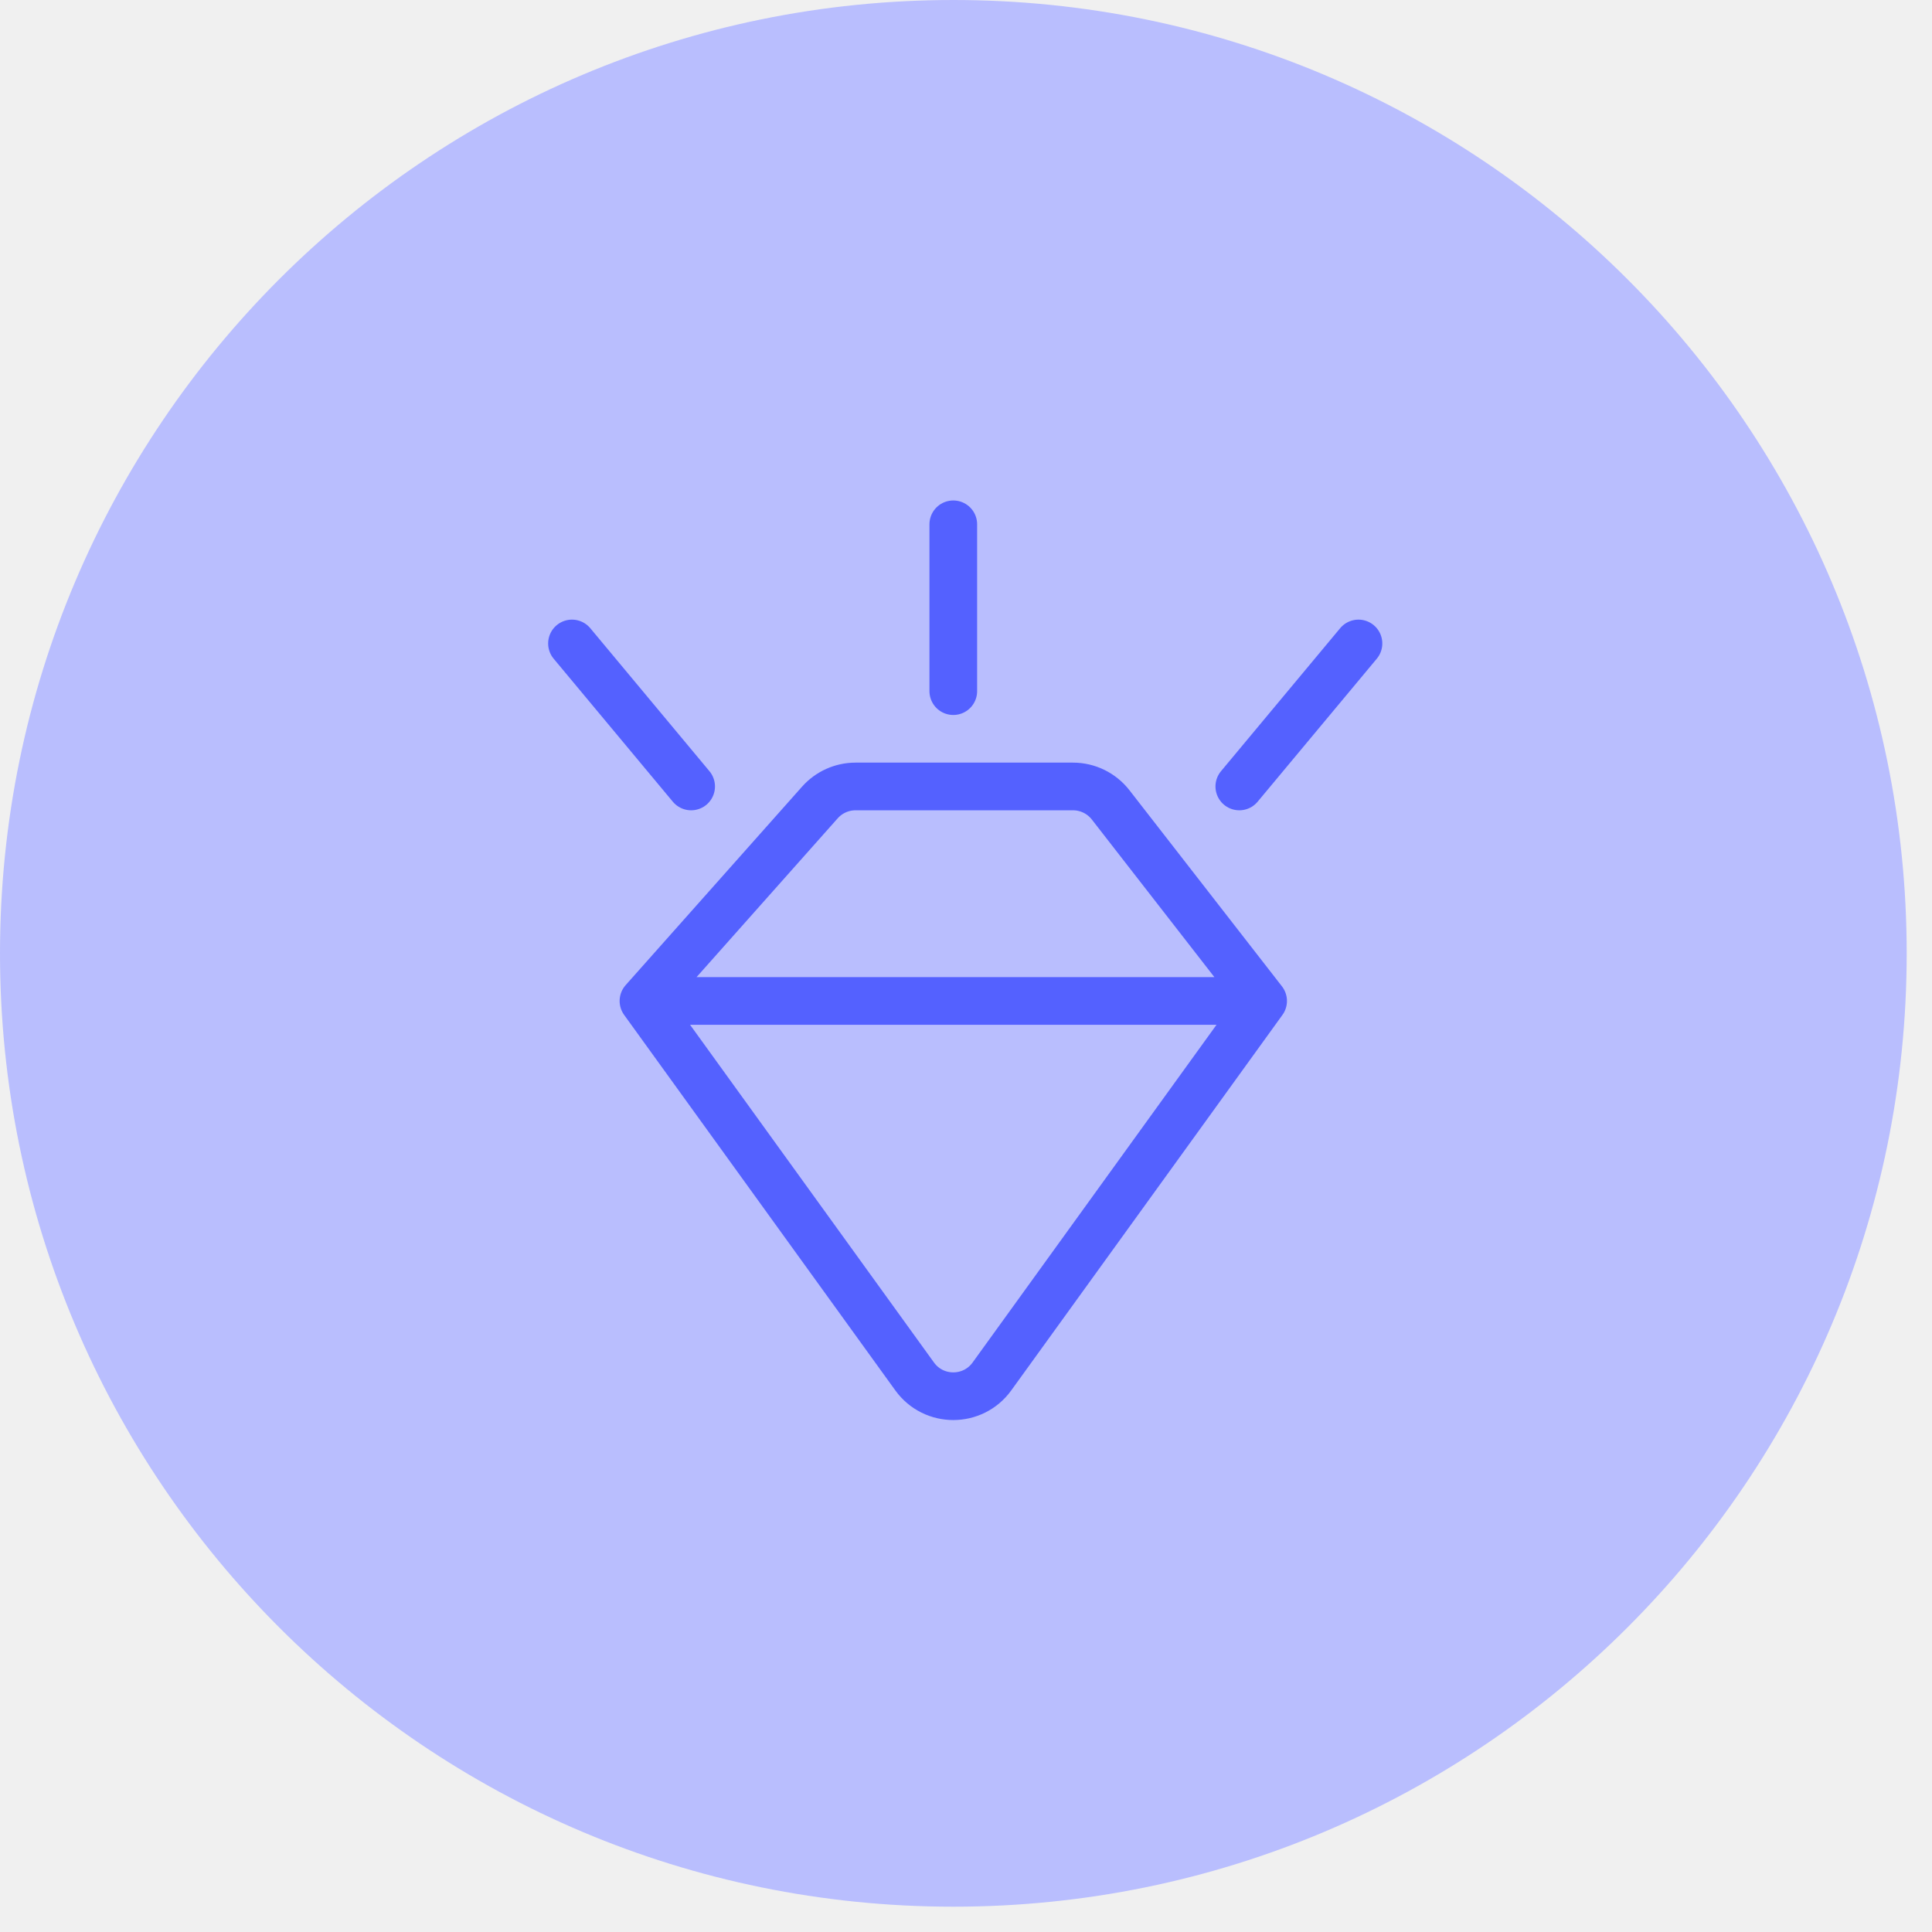
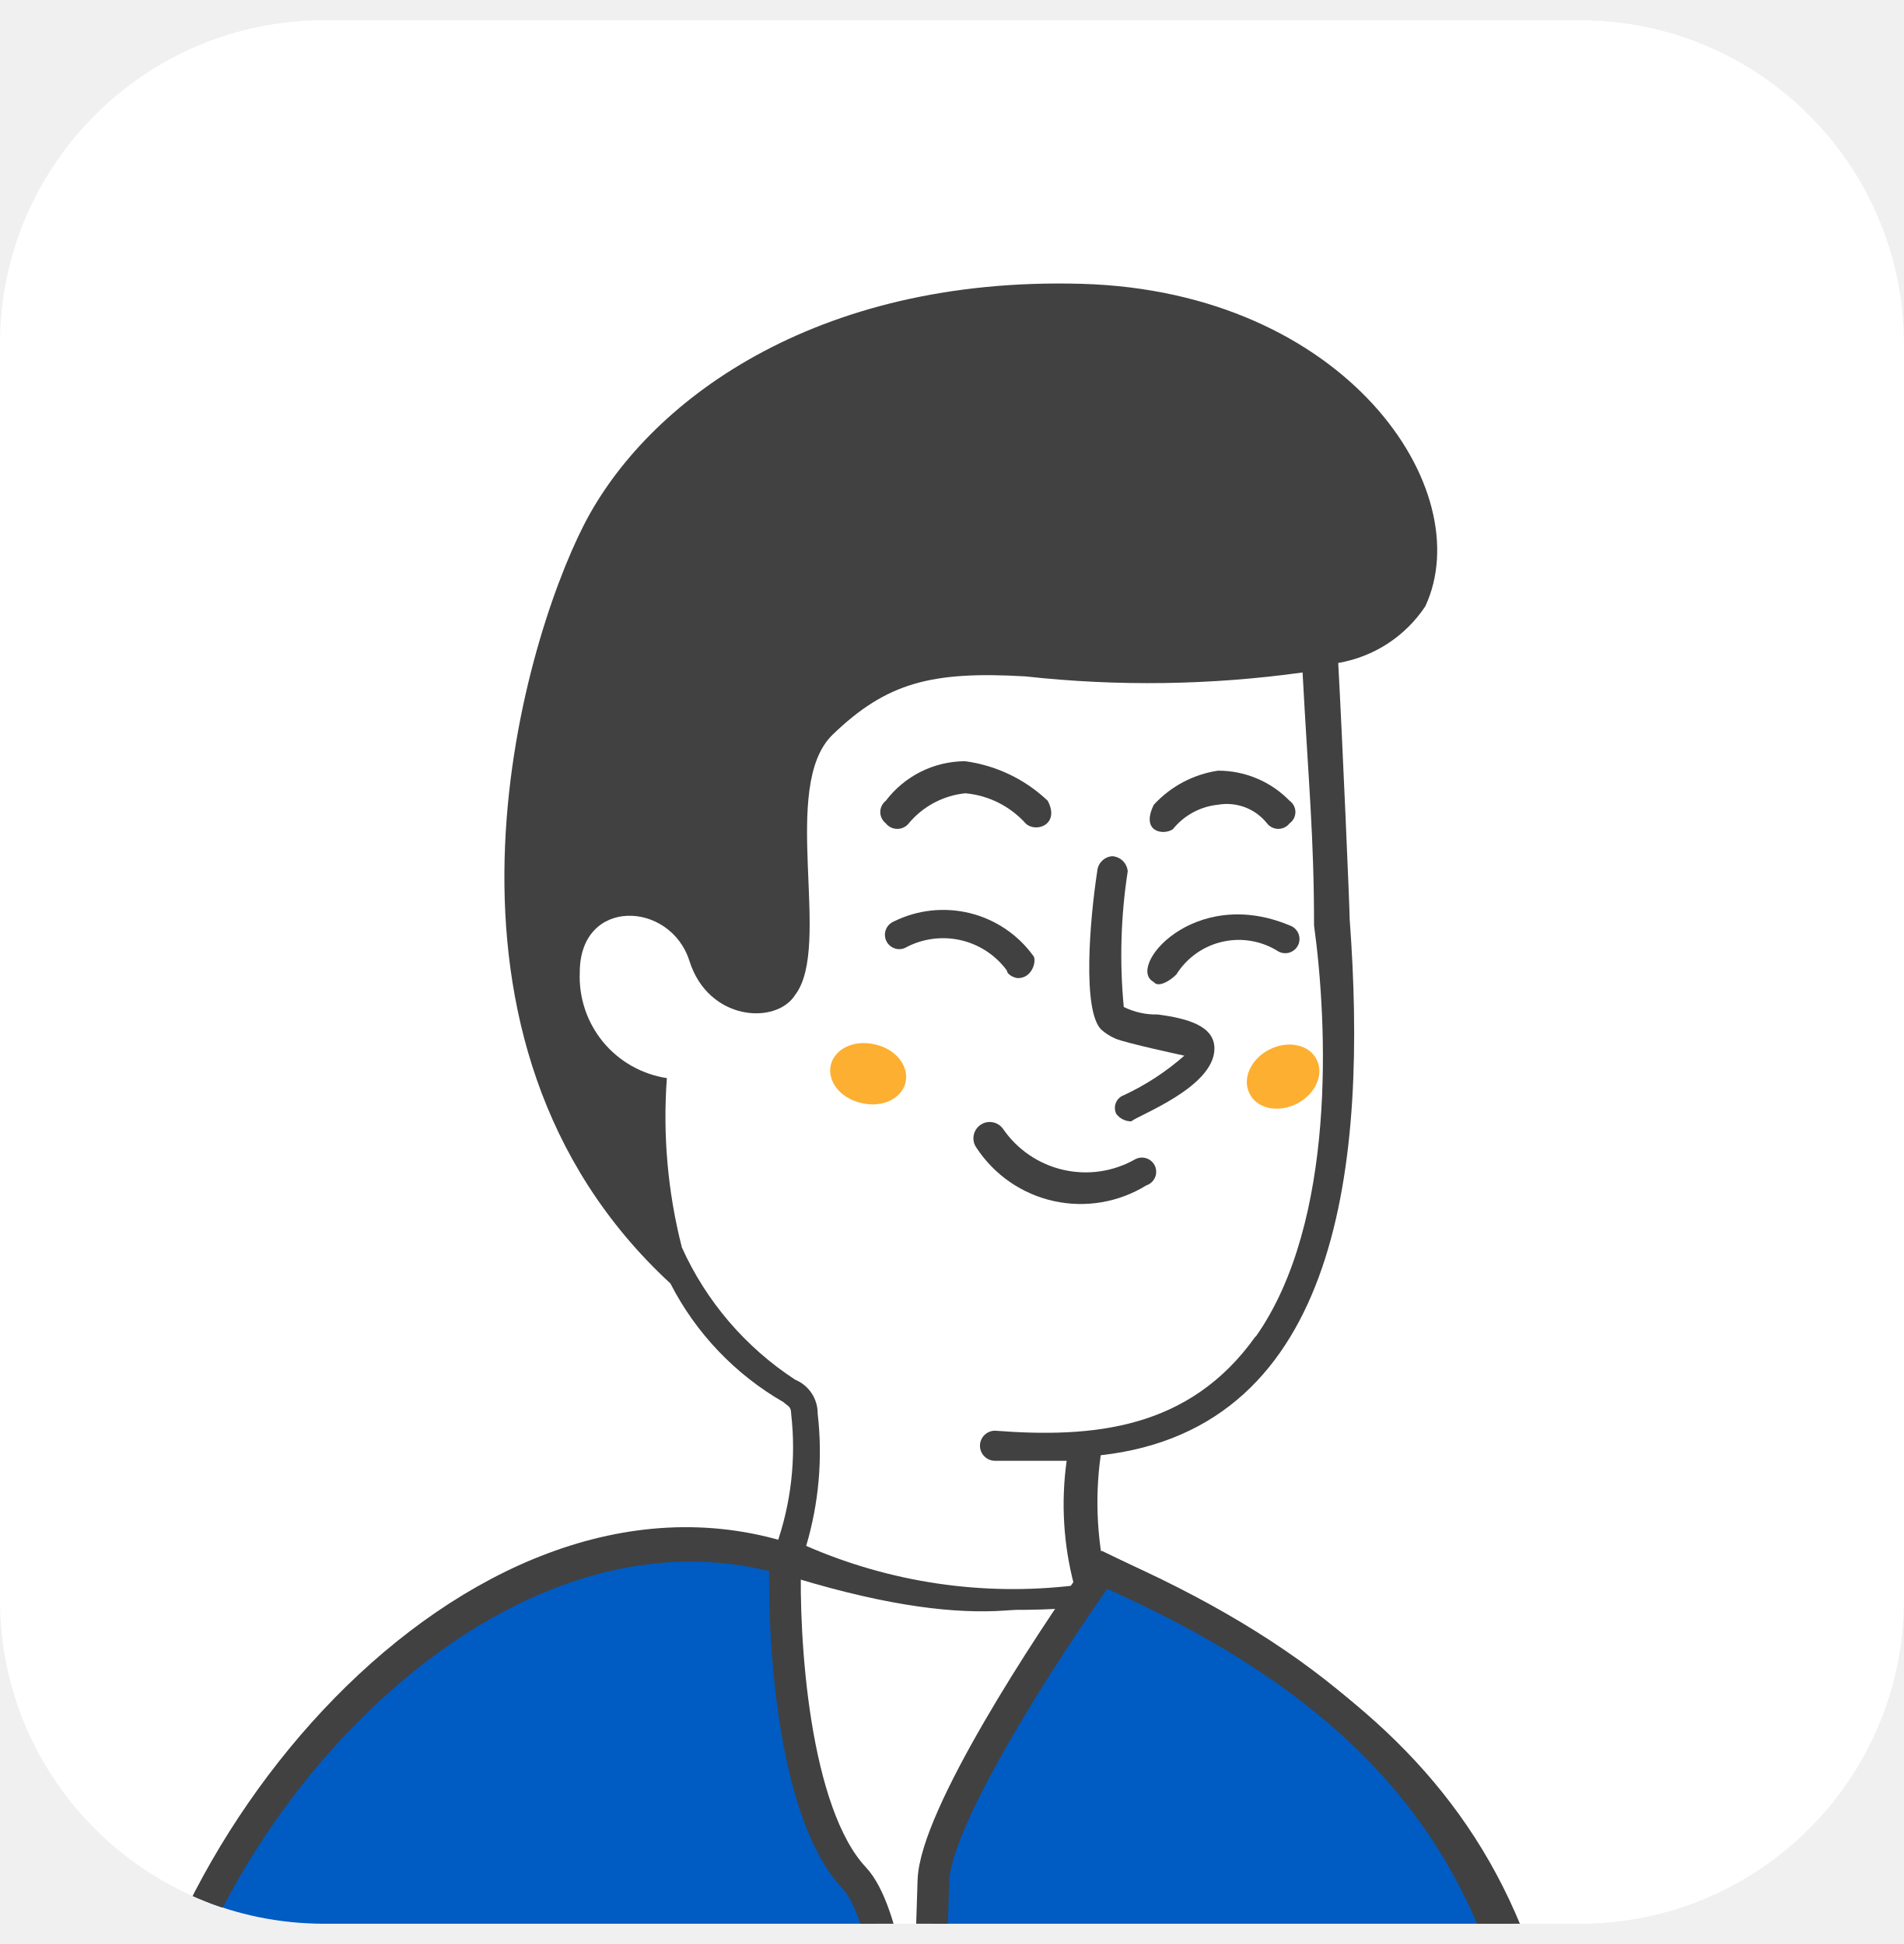
- <svg xmlns="http://www.w3.org/2000/svg" width="71" height="71" viewBox="0 0 71 71" fill="none">
-   <circle cx="35.035" cy="35.035" r="35.035" fill="#B9BEFE" />
-   <path d="M46.419 36.785L40.815 29.578C40.483 29.152 39.972 28.902 39.432 28.902H31.441C30.94 28.902 30.464 29.116 30.131 29.49L23.647 36.785M46.419 36.785L36.453 50.584C35.754 51.552 34.312 51.552 33.613 50.584L23.647 36.785M46.419 36.785H23.647M25.399 28.902L21.02 23.647M35.033 25.399V19.268M45.544 28.902L49.923 23.647" stroke="#5461FF" stroke-width="1.752" stroke-linecap="round" />
+ <svg xmlns="http://www.w3.org/2000/svg" width="47" height="48" viewBox="0 0 47 48" fill="none">
+   <g clip-path="url(#clip0_928_935)">
+     <rect y="0.5" width="47" height="47" rx="8" fill="white" />
+     <path d="M19.384 38.477C11.717 36.053 3.508 45.786 3.258 53.602C3.258 53.602 9.975 60.581 16.682 61.853C24.329 63.304 38.293 58.634 38.293 58.634C39.383 46.628 34.996 42.475 27.198 38.725C25.875 39.335 24.099 39.967 19.384 38.477Z" fill="white" stroke="#414141" stroke-width="0.782" />
+     <path d="M33.142 25.271C32.947 23.492 32.82 19.31 32.771 16.975C32.753 16.57 32.578 16.187 32.282 15.91C31.986 15.632 31.594 15.482 31.188 15.489C29.693 15.489 27.836 15.372 25.325 15.304C21.504 15.187 20.009 16.232 19.55 17.903C19.091 19.574 20.107 24.333 18.524 24.431C17.781 24.518 16.853 21.352 15.085 22.007C13.316 22.662 13.589 24.939 14.43 25.828C14.879 26.376 15.413 26.848 16.013 27.225C16.013 33.274 19.736 34.583 19.736 34.583C19.876 35.869 19.749 37.169 19.364 38.404C21.701 39.567 24.375 39.861 26.908 39.235C26.521 38.087 26.521 36.845 26.908 35.697C33.328 34.3 33.416 27.782 33.142 25.271Z" fill="white" />
+     <path d="M26.703 7.008C20.087 6.822 15.954 9.939 14.41 12.969C12.866 15.998 10.032 25.672 16.55 31.691C17.178 32.918 18.149 33.936 19.344 34.623C19.442 34.72 19.53 34.72 19.53 34.906C19.657 36.008 19.53 37.124 19.159 38.17C19.138 38.212 19.127 38.257 19.125 38.304C19.123 38.351 19.131 38.397 19.149 38.441C19.166 38.484 19.193 38.523 19.227 38.556C19.26 38.588 19.3 38.613 19.344 38.629C19.442 38.727 22.051 40.124 27.074 39.655C27.191 39.655 27.553 39.391 27.357 39.186C27.082 38.124 27.019 37.018 27.172 35.932C33.113 35.267 33.758 28.652 33.318 22.701C33.318 22.427 33.132 18.138 33.035 16.369C33.469 16.295 33.884 16.133 34.254 15.893C34.623 15.652 34.94 15.339 35.184 14.972C36.523 12.099 33.23 7.194 26.703 7.008ZM30.992 33C29.36 35.297 26.986 35.512 24.562 35.326C24.464 35.326 24.37 35.365 24.3 35.435C24.23 35.505 24.191 35.599 24.191 35.697C24.191 35.796 24.23 35.89 24.3 35.96C24.37 36.03 24.464 36.069 24.562 36.069H26.331C26.188 37.097 26.251 38.143 26.517 39.147C24.264 39.415 21.98 39.078 19.901 38.17C20.215 37.112 20.312 36.002 20.185 34.906C20.187 34.726 20.134 34.55 20.035 34.4C19.936 34.251 19.794 34.134 19.628 34.066C18.404 33.267 17.434 32.134 16.833 30.802C16.484 29.437 16.359 28.024 16.462 26.62C15.845 26.526 15.284 26.208 14.887 25.727C14.491 25.245 14.286 24.634 14.312 24.011C14.312 22.144 16.55 22.242 17.019 23.727C17.488 25.212 19.159 25.31 19.628 24.567C20.556 23.356 19.227 19.418 20.556 18.138C21.885 16.858 22.989 16.565 25.315 16.701C27.59 16.952 29.888 16.919 32.155 16.604C32.302 19.349 32.438 20.649 32.438 22.848C32.771 25.271 32.995 30.167 31.002 33H30.992Z" fill="#414141" />
+     <path d="M27.927 27.688C27.855 27.688 27.783 27.671 27.719 27.639C27.654 27.607 27.598 27.56 27.555 27.502C27.535 27.46 27.523 27.414 27.522 27.367C27.52 27.321 27.528 27.274 27.546 27.231C27.563 27.187 27.59 27.148 27.623 27.116C27.657 27.083 27.697 27.058 27.741 27.043C28.284 26.79 28.787 26.461 29.236 26.066C29.236 26.066 27.78 25.753 27.536 25.645C27.407 25.59 27.288 25.514 27.184 25.421C26.715 24.952 26.901 22.714 27.086 21.512C27.093 21.416 27.134 21.325 27.203 21.257C27.271 21.189 27.361 21.147 27.458 21.141C27.555 21.147 27.647 21.188 27.717 21.256C27.786 21.324 27.83 21.415 27.839 21.512C27.667 22.621 27.635 23.747 27.741 24.864C28.002 24.992 28.291 25.056 28.581 25.049C29.324 25.147 29.979 25.333 29.979 25.89C29.979 26.847 28.083 27.541 27.927 27.688Z" fill="#414141" />
+     <path d="M28.482 24.247C27.788 23.895 29.459 21.853 31.834 22.849C31.881 22.864 31.924 22.889 31.96 22.921C31.997 22.954 32.026 22.993 32.047 23.038C32.067 23.082 32.078 23.131 32.079 23.179C32.08 23.228 32.07 23.277 32.051 23.322C32.032 23.367 32.004 23.407 31.968 23.441C31.932 23.474 31.89 23.5 31.844 23.516C31.797 23.533 31.748 23.539 31.7 23.535C31.651 23.531 31.604 23.517 31.56 23.494C31.358 23.365 31.132 23.276 30.895 23.235C30.659 23.193 30.416 23.199 30.182 23.252C29.947 23.304 29.726 23.403 29.529 23.542C29.333 23.681 29.167 23.857 29.039 24.061C28.854 24.247 28.58 24.384 28.482 24.247Z" fill="#414141" />
+     <path d="M25.131 24.151C25.043 24.151 24.857 24.063 24.857 23.965C24.577 23.582 24.166 23.314 23.702 23.211C23.238 23.109 22.752 23.179 22.336 23.408C22.25 23.445 22.152 23.445 22.065 23.409C21.978 23.373 21.908 23.305 21.872 23.218C21.836 23.131 21.836 23.033 21.871 22.946C21.907 22.859 21.976 22.79 22.063 22.753C22.643 22.465 23.307 22.392 23.936 22.545C24.566 22.699 25.12 23.07 25.502 23.594C25.6 23.682 25.502 24.151 25.131 24.151Z" fill="#414141" />
+     <path d="M24.105 28.34C24.042 28.253 24.017 28.145 24.035 28.04C24.052 27.935 24.111 27.841 24.198 27.779C24.284 27.716 24.392 27.691 24.498 27.709C24.603 27.726 24.697 27.785 24.759 27.871C25.11 28.383 25.64 28.745 26.244 28.884C26.849 29.024 27.484 28.931 28.023 28.624C28.066 28.601 28.114 28.587 28.162 28.583C28.211 28.579 28.26 28.585 28.306 28.602C28.352 28.618 28.395 28.644 28.43 28.677C28.466 28.71 28.494 28.751 28.514 28.796C28.533 28.841 28.542 28.89 28.541 28.939C28.541 28.988 28.53 29.036 28.509 29.08C28.489 29.125 28.459 29.164 28.423 29.197C28.386 29.229 28.343 29.254 28.297 29.269C27.615 29.69 26.795 29.829 26.012 29.656C25.229 29.483 24.545 29.011 24.105 28.34Z" fill="#414141" />
+     <path d="M28.483 19.87C28.899 19.417 29.457 19.12 30.066 19.029C30.395 19.028 30.722 19.093 31.026 19.221C31.33 19.348 31.605 19.536 31.834 19.772C31.879 19.804 31.915 19.845 31.94 19.894C31.965 19.942 31.978 19.996 31.978 20.05C31.978 20.105 31.965 20.159 31.94 20.207C31.915 20.256 31.879 20.297 31.834 20.329C31.802 20.372 31.759 20.406 31.711 20.43C31.663 20.453 31.61 20.466 31.556 20.466C31.502 20.466 31.449 20.453 31.401 20.43C31.352 20.406 31.31 20.372 31.277 20.329C31.135 20.151 30.948 20.014 30.735 19.933C30.521 19.852 30.29 19.831 30.066 19.87C29.849 19.892 29.639 19.957 29.448 20.061C29.257 20.165 29.088 20.306 28.952 20.476C28.717 20.632 28.151 20.544 28.483 19.87Z" fill="#414141" />
+     <path d="M25.317 20.329C24.932 19.904 24.402 19.639 23.831 19.587C23.286 19.642 22.785 19.908 22.434 20.329C22.4 20.372 22.357 20.407 22.308 20.43C22.259 20.454 22.205 20.466 22.151 20.466C22.096 20.466 22.042 20.454 21.993 20.43C21.944 20.407 21.901 20.372 21.867 20.329C21.825 20.296 21.79 20.254 21.767 20.206C21.743 20.158 21.73 20.105 21.73 20.051C21.73 19.997 21.743 19.944 21.767 19.896C21.79 19.847 21.825 19.805 21.867 19.772C22.096 19.47 22.391 19.225 22.73 19.055C23.069 18.886 23.443 18.797 23.822 18.795C24.588 18.897 25.303 19.239 25.864 19.772C26.177 20.368 25.561 20.574 25.317 20.329Z" fill="#414141" />
+     <path d="M21.263 27.235C21.383 27.265 21.506 27.275 21.626 27.266C21.746 27.256 21.861 27.227 21.962 27.18C22.064 27.133 22.151 27.068 22.218 26.99C22.285 26.913 22.332 26.823 22.354 26.727C22.377 26.63 22.375 26.529 22.349 26.43C22.323 26.33 22.273 26.234 22.203 26.147C22.133 26.059 22.043 25.983 21.94 25.921C21.836 25.86 21.721 25.814 21.6 25.788C21.48 25.759 21.357 25.748 21.236 25.757C21.116 25.767 21.002 25.796 20.901 25.843C20.799 25.89 20.712 25.955 20.645 26.033C20.577 26.111 20.531 26.2 20.509 26.297C20.486 26.393 20.488 26.494 20.514 26.593C20.54 26.693 20.59 26.789 20.66 26.876C20.73 26.964 20.82 27.041 20.923 27.102C21.027 27.163 21.142 27.209 21.263 27.235Z" fill="#FDAF31" />
+     <path d="M30.849 27.008C30.893 27.096 30.958 27.172 31.041 27.232C31.123 27.292 31.222 27.334 31.33 27.357C31.439 27.379 31.556 27.381 31.674 27.363C31.792 27.345 31.909 27.306 32.018 27.25C32.127 27.194 32.226 27.121 32.309 27.035C32.393 26.95 32.459 26.854 32.503 26.752C32.548 26.651 32.571 26.546 32.57 26.444C32.57 26.342 32.546 26.245 32.499 26.158C32.456 26.07 32.391 25.994 32.308 25.934C32.225 25.875 32.127 25.832 32.018 25.81C31.91 25.787 31.793 25.785 31.675 25.803C31.557 25.822 31.44 25.86 31.331 25.916C31.222 25.972 31.123 26.045 31.039 26.131C30.956 26.216 30.89 26.312 30.845 26.414C30.8 26.515 30.778 26.62 30.778 26.722C30.779 26.824 30.803 26.921 30.849 27.008Z" fill="#FDAF31" />
+     <path d="M21.088 46.371C19.576 44.759 19.323 40.449 19.385 38.495C11.635 36.272 3.509 45.79 3.259 53.623C13.67 63.82 21.585 64.355 38.294 58.653C38.607 48.866 36.841 42.943 27.198 38.745C25.834 40.657 23.092 44.871 23.042 46.434L22.542 62.06C22.688 57.503 22.601 47.984 21.088 46.371Z" fill="#005BC3" stroke="#414141" stroke-width="0.782" />
+   </g>
+   <defs>
+     <clipPath id="clip0_928_935">
+       <rect y="0.5" width="47" height="47" rx="8" fill="white" />
+     </clipPath>
+   </defs>
</svg>
